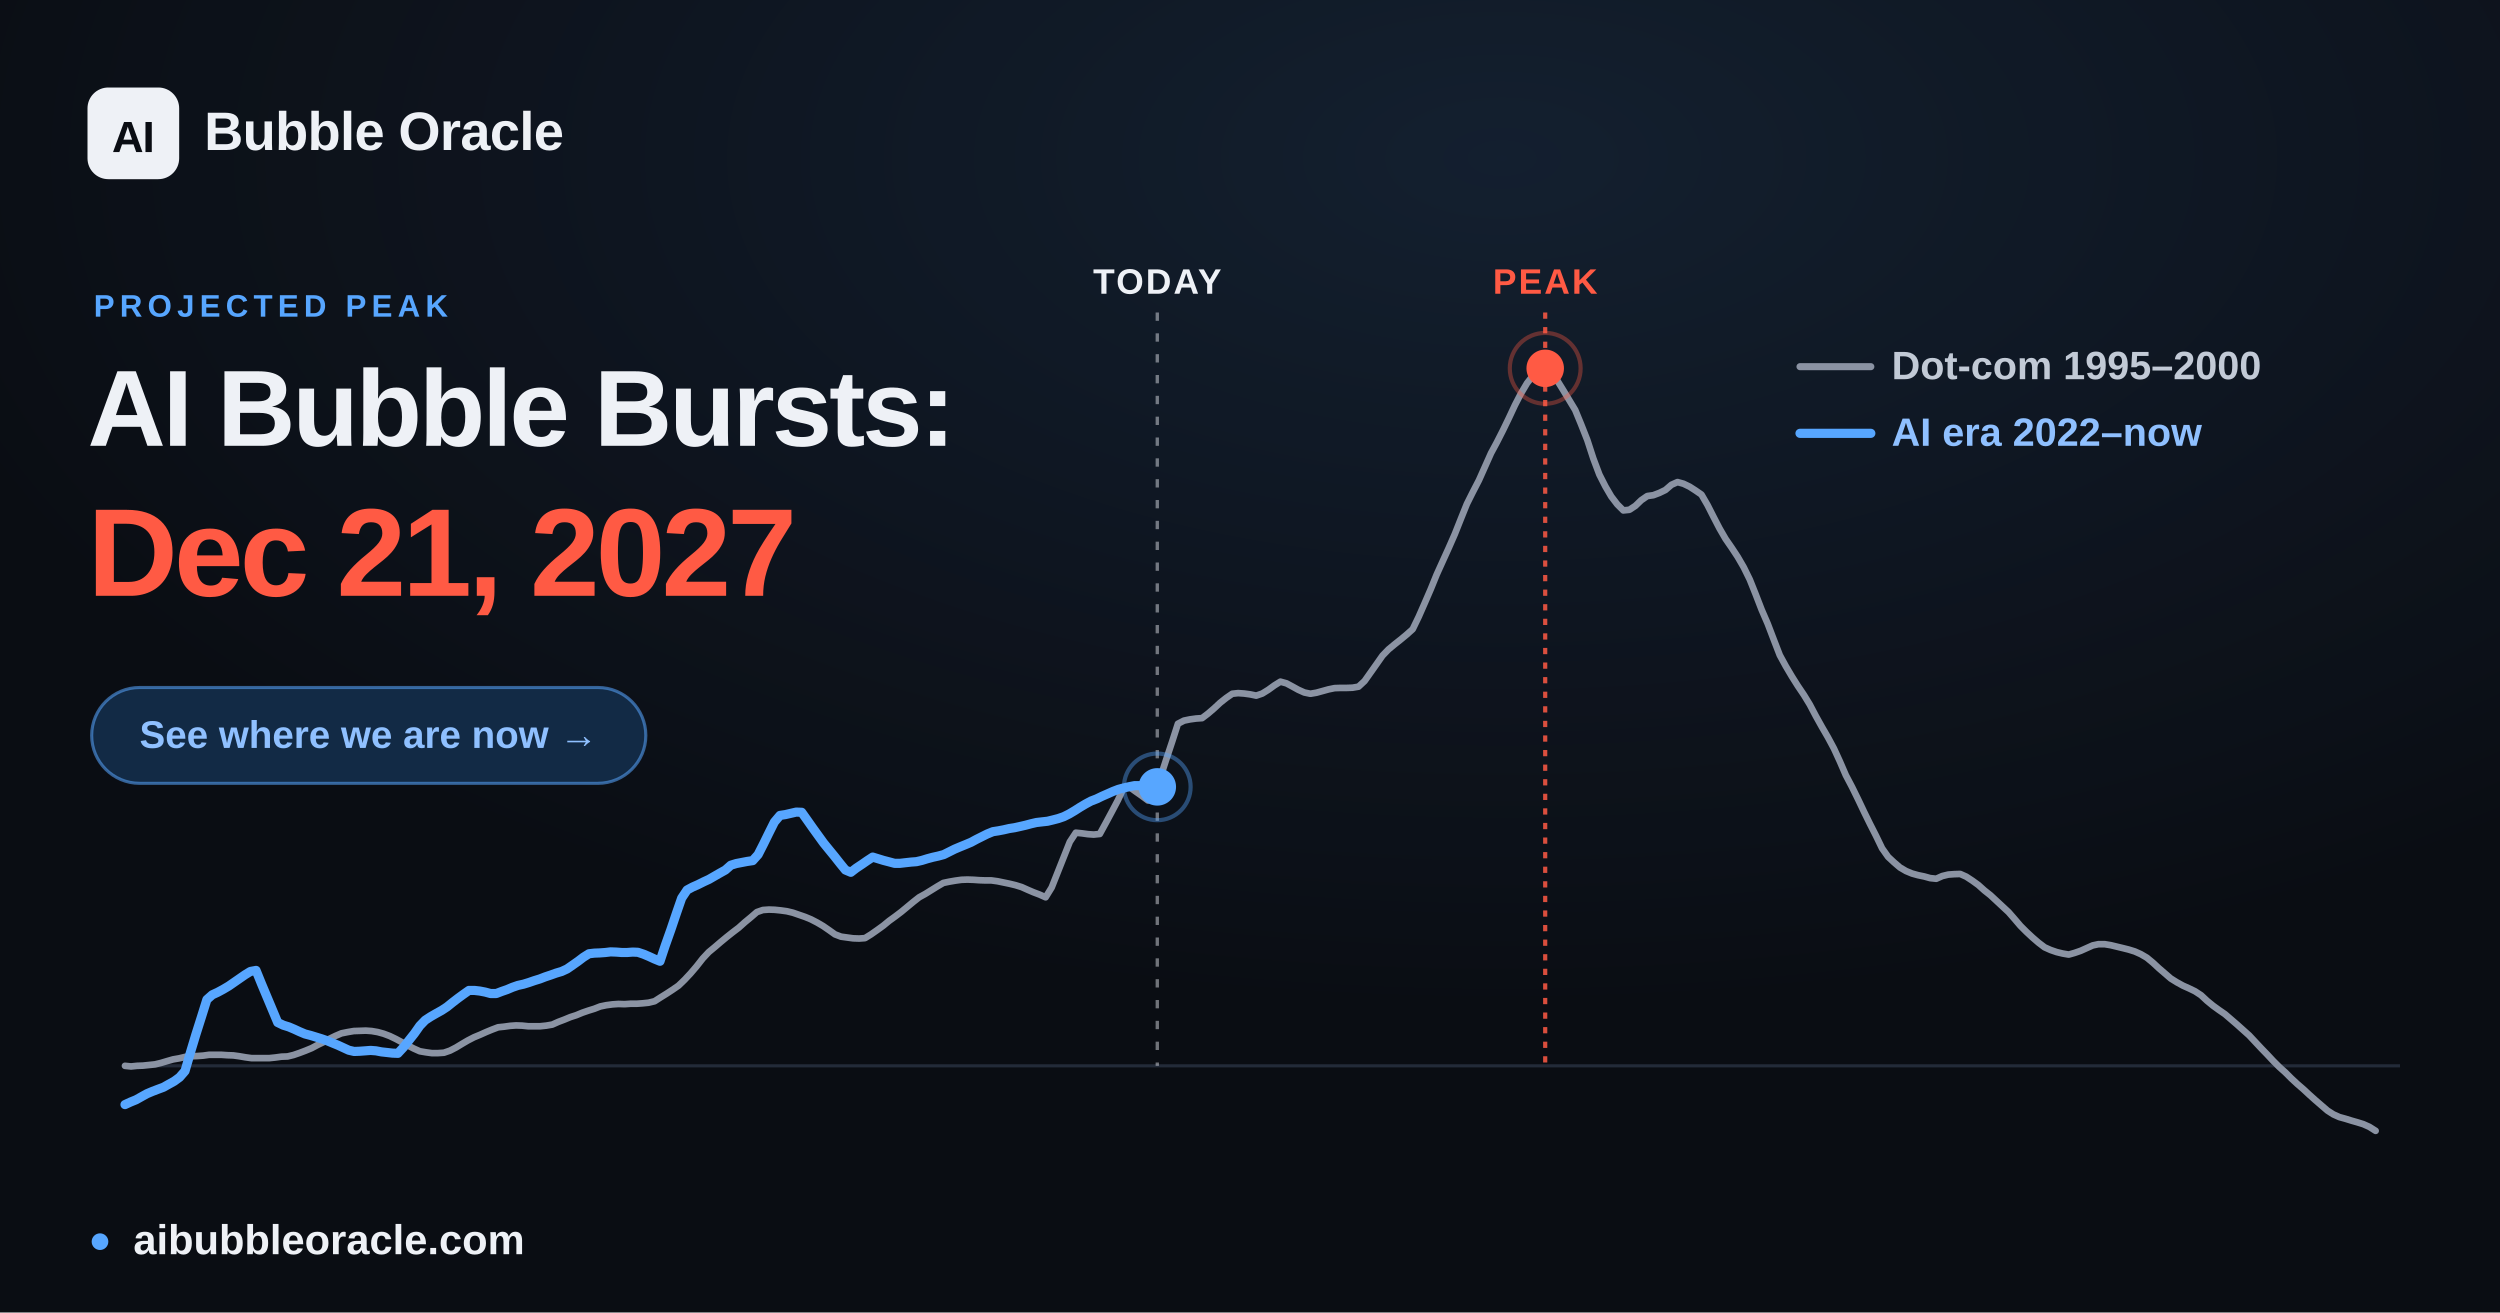
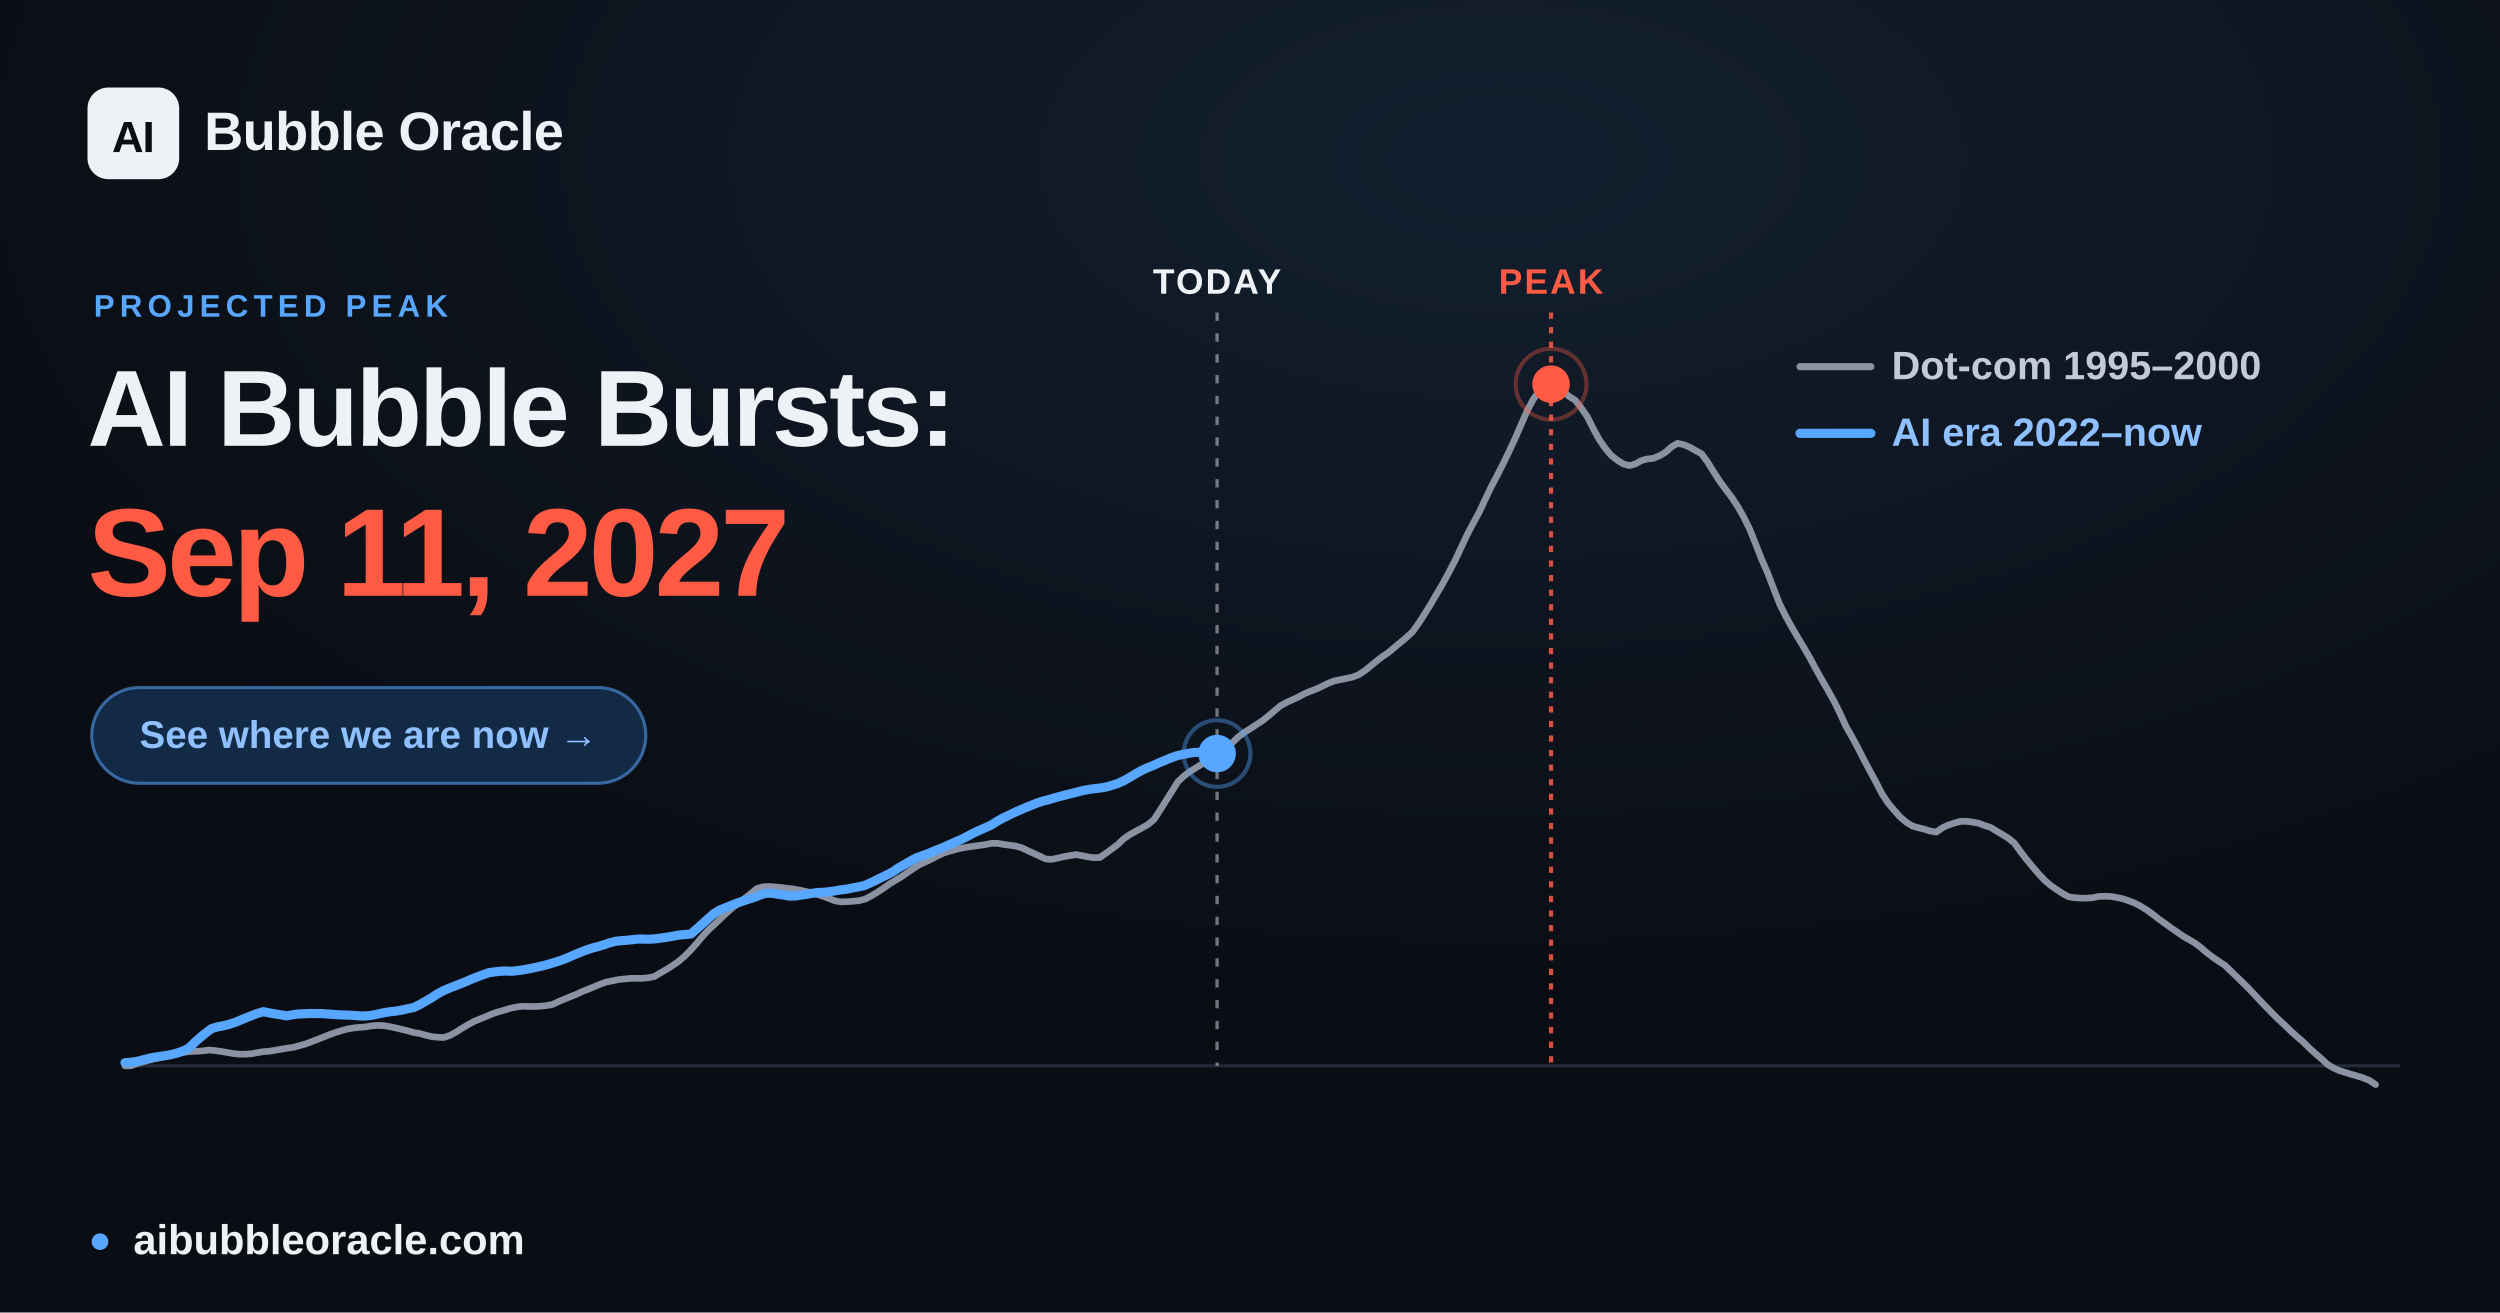
<svg xmlns="http://www.w3.org/2000/svg" width="1200" height="630" viewBox="0 0 1200 630" font-family="Arial, 'Liberation Sans', 'DejaVu Sans', sans-serif">
  <defs>
    <radialGradient id="glow" cx="60%" cy="12%" r="65%">
      <stop offset="0" stop-color="#57a6ff" stop-opacity="0.12" />
      <stop offset="1" stop-color="#57a6ff" stop-opacity="0" />
    </radialGradient>
  </defs>
  <rect width="1200" height="630" fill="#0a0d13" />
  <rect width="1200" height="630" fill="url(#glow)" />
  <line x1="60.0" y1="511.6" x2="1152.0" y2="511.6" stroke="#232b39" stroke-width="1.5" />
-   <line x1="555.5" y1="150" x2="555.5" y2="511.6" stroke="#eef1f6" stroke-opacity="0.45" stroke-width="1.6" stroke-dasharray="4 6" />
-   <text x="555.5" y="141" text-anchor="middle" font-size="17" font-weight="700" fill="#eef1f6" letter-spacing="1">TODAY</text>
-   <line x1="741.7" y1="150" x2="741.7" y2="511.6" stroke="#ff5a44" stroke-opacity="0.85" stroke-width="2" stroke-dasharray="3 4" />
-   <text x="741.7" y="141" text-anchor="middle" font-size="17" font-weight="700" fill="#ff5a44" letter-spacing="1">PEAK</text>
-   <polyline points="60.0,511.6 62.9,511.9 65.8,511.6 68.6,511.5 71.5,511.2 74.4,510.9 77.3,510.2 80.3,509.3 83.1,508.5 86.0,508.0 88.9,507.3 91.8,507.0 94.6,506.9 97.5,506.7 100.4,506.3 103.3,506.3 106.2,506.3 109.1,506.5 112.0,506.6 114.9,507.0 117.8,507.5 120.7,507.9 123.5,507.9 126.4,507.9 129.3,507.9 132.2,507.6 135.1,507.2 138.0,507.1 140.9,506.4 143.8,505.4 146.7,504.3 149.6,503.1 152.4,501.6 155.3,500.2 158.2,498.6 161.1,497.2 163.9,496.0 166.9,495.4 169.8,494.9 172.7,494.8 175.6,494.7 178.4,494.9 181.3,495.4 184.2,496.2 187.1,497.3 190.0,498.7 192.8,500.2 195.7,501.8 198.6,503.3 201.5,504.6 204.4,505.1 207.3,505.5 210.2,505.5 213.1,505.3 216.0,504.3 218.9,502.8 221.7,501.1 224.6,499.4 227.5,497.9 230.4,496.7 233.3,495.4 236.2,494.2 239.1,493.1 242.0,492.8 244.9,492.4 247.7,492.2 250.6,492.3 253.5,492.6 256.4,492.6 259.3,492.6 262.2,492.3 265.1,491.8 268.0,490.5 270.9,489.4 273.8,488.2 276.6,487.3 279.5,486.1 282.4,485.1 285.3,484.2 288.1,483.1 291.0,482.5 294.0,482.1 296.9,481.9 299.8,482.0 302.6,481.8 305.5,481.8 308.4,481.6 311.3,481.3 314.2,480.6 317.0,478.8 319.9,477.0 322.8,475.1 325.7,473.1 328.6,470.3 331.5,467.2 334.4,463.8 337.3,460.1 340.2,457.0 343.1,454.6 345.9,452.2 348.8,449.8 351.7,447.5 354.6,445.3 357.5,442.7 360.4,440.3 363.3,437.8 366.2,436.8 369.1,436.6 371.9,436.7 374.8,437.0 377.7,437.4 380.6,438.1 383.5,439.1 386.4,440.1 389.3,441.3 392.2,442.8 395.1,444.5 398.0,446.5 400.8,448.5 403.7,449.6 406.6,450.0 409.5,450.4 412.4,450.5 415.2,450.3 418.1,448.5 421.1,446.4 424.0,444.3 426.8,442.0 429.7,439.9 432.6,437.7 435.5,435.3 438.4,432.9 441.2,430.7 444.1,429.1 447.0,427.3 449.9,425.5 452.8,423.8 455.7,423.2 458.6,422.7 461.5,422.3 464.4,422.2 467.3,422.3 470.1,422.5 473.0,422.6 475.9,422.6 478.8,423.0 481.7,423.6 484.6,424.2 487.5,424.9 490.4,425.8 493.3,427.1 496.1,428.3 499.0,429.4 501.9,430.7 504.8,426.0 507.7,418.7 510.6,411.4 513.5,404.1 516.4,399.7 519.3,400.0 522.2,400.4 525.0,400.6 527.9,400.3 530.8,395.0 533.7,389.6 536.6,384.1 539.4,378.1 542.3,377.9 545.2,380.0 548.2,382.1 551.0,384.2 553.9,382.3 556.8,373.7 559.7,364.8 562.6,356.1 565.4,347.4 568.3,345.9 571.2,345.3 574.1,344.9 577.0,344.7 579.9,342.5 582.8,340.0 585.7,337.3 588.6,335.0 591.5,333.0 594.3,332.7 597.2,332.9 600.1,333.3 603.0,333.9 605.9,332.9 608.8,331.1 611.7,329.0 614.6,327.2 617.5,328.0 620.3,329.5 623.2,331.1 626.1,332.4 629.0,333.0 631.9,332.5 634.8,331.7 637.7,330.9 640.6,330.3 643.5,330.2 646.4,330.2 649.2,330.1 652.1,329.6 655.0,326.9 657.9,322.8 660.8,318.7 663.6,314.7 666.5,311.7 669.4,309.3 672.3,307.0 675.2,304.6 678.1,302.0 681.0,296.0 683.9,289.4 686.8,282.7 689.6,275.8 692.5,269.4 695.4,263.0 698.3,256.4 701.2,249.1 704.1,241.9 707.0,236.1 709.9,230.5 712.8,224.0 715.7,217.5 718.5,212.3 721.4,206.6 724.3,200.6 727.2,194.4 730.1,188.8 733.0,183.9 735.9,180.2 738.8,178.0 741.7,176.8 744.5,178.9 747.4,182.5 750.3,187.2 753.2,192.0 756.1,196.8 758.9,203.6 761.9,211.2 764.8,220.1 767.7,227.8 770.6,233.5 773.4,238.3 776.3,242.1 779.2,245.0 782.1,244.7 785.0,242.8 787.8,240.1 790.7,238.1 793.6,237.7 796.5,236.6 799.4,235.2 802.3,232.7 805.2,231.4 808.1,232.2 811.0,233.6 813.8,235.4 816.7,237.4 819.6,242.4 822.5,248.1 825.4,253.7 828.3,258.7 831.2,262.9 834.1,267.3 837.0,272.3 839.9,278.2 842.7,285.2 845.6,292.7 848.5,299.4 851.4,307.0 854.3,314.5 857.2,319.8 860.1,324.7 863.0,329.3 865.9,333.6 868.7,338.2 871.6,343.7 874.5,348.9 877.4,353.9 880.3,359.3 883.1,365.4 886.0,372.1 889.0,377.8 891.9,383.7 894.8,389.8 897.6,395.5 900.5,401.2 903.4,407.2 906.3,411.3 909.2,414.0 912.0,416.4 914.9,418.1 917.8,419.3 920.7,420.1 923.6,420.7 926.5,421.5 929.4,421.8 932.3,420.5 935.2,419.8 938.0,419.6 940.9,419.5 943.8,420.8 946.7,422.7 949.6,424.8 952.5,427.4 955.4,429.7 958.3,432.4 961.2,435.1 964.1,437.8 966.9,441.0 969.8,444.4 972.7,447.3 975.6,450.0 978.5,452.5 981.4,454.7 984.3,456.0 987.2,457.0 990.1,457.7 993.0,458.2 995.8,457.4 998.7,456.4 1001.6,455.1 1004.5,453.8 1007.3,453.2 1010.2,453.2 1013.2,453.7 1016.1,454.4 1019.0,455.1 1021.8,455.8 1024.7,456.7 1027.6,458.0 1030.5,459.7 1033.4,462.1 1036.2,464.7 1039.1,467.2 1042.0,469.7 1044.9,471.5 1047.8,473.1 1050.7,474.4 1053.6,475.8 1056.5,477.7 1059.4,480.4 1062.2,482.7 1065.1,484.8 1068.0,486.8 1070.9,489.3 1073.8,491.8 1076.7,494.4 1079.6,497.0 1082.5,500.1 1085.4,503.2 1088.3,506.2 1091.1,509.2 1094.0,512.1 1096.9,514.7 1099.8,517.6 1102.7,520.3 1105.6,522.8 1108.5,525.5 1111.4,528.1 1114.3,530.6 1117.2,533.1 1120.0,534.9 1122.9,536.2 1125.8,537.0 1128.7,537.9 1131.5,538.7 1134.4,539.6 1137.3,540.9 1140.3,542.8" fill="none" stroke="#8b93a3" stroke-width="3.2" stroke-linejoin="round" stroke-linecap="round" />
-   <polyline points="60.0,530.2 62.6,529.0 65.3,527.9 67.8,526.5 70.5,525.0 73.1,523.9 75.7,522.9 78.4,521.9 80.9,520.5 83.6,519.0 86.2,517.1 88.8,514.1 91.4,505.2 94.0,496.6 96.7,488.1 99.3,479.8 101.9,477.5 104.5,476.3 107.1,474.9 109.8,473.3 112.4,471.5 115.0,469.7 117.6,467.9 120.2,466.3 122.9,465.8 125.5,472.2 128.1,478.4 130.7,484.6 133.3,490.8 136.0,492.1 138.6,492.9 141.2,494.0 143.8,495.2 146.4,496.3 149.1,497.0 151.7,497.8 154.3,498.6 156.9,499.5 159.5,500.6 162.2,501.7 164.8,502.9 167.4,504.1 170.0,504.7 172.6,504.6 175.3,504.4 177.9,504.2 180.5,504.4 183.1,504.9 185.8,505.2 188.4,505.5 191.0,505.6 193.6,502.8 196.2,499.5 198.9,496.1 201.5,492.4 204.1,489.7 206.7,488.0 209.3,486.5 212.0,485.0 214.6,483.3 217.2,481.2 219.8,479.2 222.4,477.3 225.1,475.4 227.7,475.4 230.3,475.7 232.9,476.2 235.5,476.9 238.2,476.9 240.8,475.9 243.4,475.0 246.0,473.9 248.6,473.0 251.3,472.4 253.9,471.6 256.5,470.7 259.1,469.9 261.7,468.9 264.4,468.0 266.9,467.1 269.6,466.3 272.2,465.1 274.8,463.3 277.5,461.4 280.0,459.5 282.7,457.8 285.3,457.5 287.9,457.4 290.6,457.2 293.1,456.9 295.8,457.0 298.4,457.2 301.0,457.2 303.7,457.0 306.2,457.1 308.9,458.0 311.5,459.1 314.1,460.3 316.8,461.4 319.3,453.9 322.0,446.3 324.6,438.6 327.2,431.1 329.8,427.2 332.4,425.8 335.1,424.6 337.7,423.3 340.3,422.1 342.9,420.6 345.5,419.1 348.2,417.6 350.8,415.3 353.4,414.5 356.0,414.0 358.6,413.5 361.3,413.1 363.9,410.2 366.5,405.1 369.1,399.8 371.7,394.6 374.4,391.4 377.0,391.0 379.6,390.4 382.2,389.8 384.8,389.9 387.5,393.7 390.1,397.4 392.7,401.0 395.3,404.6 397.9,407.8 400.6,411.1 403.2,414.4 405.8,417.6 408.4,418.7 411.0,416.7 413.7,414.9 416.3,413.1 418.9,411.4 421.5,412.2 424.1,413.0 426.8,413.7 429.4,414.4 432.0,414.4 434.6,414.1 437.3,413.8 439.9,413.6 442.5,413.0 445.1,412.2 447.7,411.5 450.4,410.9 453.0,410.2 455.6,408.9 458.2,407.6 460.8,406.5 463.5,405.4 466.1,404.3 468.7,402.9 471.3,401.6 473.9,400.3 476.6,399.2 479.2,398.8 481.8,398.3 484.4,397.7 487.0,397.3 489.7,396.7 492.3,396.1 494.9,395.4 497.5,394.8 500.1,394.5 502.8,394.2 505.3,393.6 508.0,392.9 510.6,392.0 513.2,390.7 515.9,389.1 518.4,387.5 521.1,385.9 523.7,384.5 526.3,383.5 529.0,382.2 531.5,381.1 534.2,379.9 536.8,378.9 539.4,378.2 542.1,377.6 544.6,377.1 547.3,377.1 549.9,377.2 552.5,377.3 555.2,377.6 555.5,377.7" fill="none" stroke="#57a6ff" stroke-width="4.4" stroke-linejoin="round" stroke-linecap="round" />
-   <circle cx="555.5" cy="377.7" r="9" fill="#57a6ff" />
-   <circle cx="555.5" cy="377.7" r="16" fill="none" stroke="#57a6ff" stroke-opacity="0.4" stroke-width="2" />
-   <circle cx="741.7" cy="176.8" r="17" fill="none" stroke="#ff5a44" stroke-opacity="0.35" stroke-width="2" />
-   <circle cx="741.7" cy="176.8" r="9" fill="#ff5a44" />
+   <line x1="584.2" y1="150" x2="584.2" y2="511.6" stroke="#eef1f6" stroke-opacity="0.45" stroke-width="1.6" stroke-dasharray="4 6" />
+   <text x="584.2" y="141" text-anchor="middle" font-size="17" font-weight="700" fill="#eef1f6" letter-spacing="1">TODAY</text>
+   <line x1="744.5" y1="150" x2="744.5" y2="511.6" stroke="#ff5a44" stroke-opacity="0.85" stroke-width="2" stroke-dasharray="3 4" />
+   <text x="744.5" y="141" text-anchor="middle" font-size="17" font-weight="700" fill="#ff5a44" letter-spacing="1">PEAK</text>
+   <polyline points="60.0,511.6 62.9,511.6 65.8,510.5 68.6,509.7 71.5,508.9 74.4,508.2 77.3,507.6 80.3,506.9 83.1,506.2 86.0,505.6 88.9,505.0 91.8,504.7 94.6,504.6 97.5,504.4 100.4,504.0 103.3,504.3 106.2,504.7 109.1,505.2 112.0,505.7 114.9,506.0 117.8,506.0 120.7,505.8 123.5,505.3 126.4,504.8 129.3,504.6 132.2,504.1 135.1,503.6 138.0,503.1 140.9,502.7 143.8,501.9 146.7,501.1 149.6,500.0 152.4,498.9 155.3,497.8 158.2,496.6 161.1,495.6 163.9,494.7 166.9,493.9 169.8,493.4 172.7,493.1 175.6,492.9 178.4,492.4 181.3,492.2 184.2,492.3 187.1,492.8 190.0,493.4 192.8,494.1 195.7,494.8 198.6,495.6 201.5,496.1 204.4,496.9 207.3,497.6 210.2,497.9 213.1,498.0 216.0,497.0 218.9,495.4 221.7,493.6 224.6,491.9 227.5,490.3 230.4,489.1 233.3,487.9 236.2,486.7 239.1,485.7 242.0,484.9 244.9,484.0 247.7,483.4 250.6,483.0 253.5,483.1 256.4,483.1 259.3,483.0 262.2,482.7 265.1,482.2 268.0,480.8 270.9,479.6 273.8,478.4 276.6,477.3 279.5,475.9 282.4,474.8 285.3,473.6 288.1,472.4 291.0,471.4 294.0,470.8 296.9,470.2 299.8,469.9 302.6,469.6 305.5,469.6 308.4,469.6 311.3,469.3 314.2,468.7 317.0,467.0 319.9,465.3 322.8,463.5 325.7,461.5 328.6,459.0 331.5,456.1 334.4,452.8 337.3,449.4 340.2,446.2 343.1,443.6 345.9,440.9 348.8,438.2 351.7,435.6 354.6,433.5 357.5,431.2 360.4,428.9 363.3,426.5 366.2,425.7 369.1,425.5 371.9,425.7 374.8,426.0 377.7,426.4 380.6,426.7 383.5,427.2 386.4,427.8 389.3,428.5 392.2,429.3 395.1,430.2 398.0,431.3 400.8,432.4 403.7,432.9 406.6,432.8 409.5,432.6 412.4,432.3 415.2,431.6 418.1,430.1 421.1,428.3 424.0,426.4 426.8,424.4 429.7,422.6 432.6,420.9 435.5,418.9 438.4,416.9 441.2,415.1 444.1,413.8 447.0,412.4 449.9,410.9 452.8,409.5 455.7,408.6 458.6,407.8 461.5,407.1 464.4,406.6 467.3,406.2 470.1,405.8 473.0,405.4 475.9,404.8 478.8,404.8 481.7,405.3 484.6,405.7 487.5,406.1 490.4,406.9 493.3,408.3 496.1,409.6 499.0,410.9 501.9,412.3 504.8,412.5 507.7,411.9 510.6,411.2 513.5,410.7 516.4,410.2 519.3,410.7 522.2,411.3 525.0,411.7 527.9,411.6 530.8,409.6 533.7,407.5 536.6,405.3 539.4,402.6 542.3,400.6 545.2,399.0 548.2,397.4 551.0,395.8 553.9,393.4 556.8,388.9 559.7,384.3 562.6,379.7 565.4,375.2 568.3,372.5 571.2,370.3 574.1,368.5 577.0,366.7 579.9,364.7 582.8,362.7 585.7,360.6 588.6,358.8 591.5,356.5 594.3,353.8 597.2,351.6 600.1,349.8 603.0,347.9 605.9,346.0 608.8,343.7 611.7,341.2 614.6,338.8 617.5,337.2 620.3,335.9 623.2,334.6 626.1,333.0 629.0,331.8 631.9,330.7 634.8,329.3 637.7,327.9 640.6,326.8 643.5,326.2 646.4,325.6 649.2,325.0 652.1,323.9 655.0,322.0 657.9,319.7 660.8,317.3 663.6,315.1 666.5,313.2 669.4,310.7 672.3,308.3 675.2,305.9 678.1,303.2 681.0,299.1 683.9,294.6 686.8,289.9 689.6,285.1 692.5,280.2 695.4,274.8 698.3,269.3 701.2,263.1 704.1,256.9 707.0,251.4 709.9,246.1 712.8,239.9 715.7,233.8 718.5,228.5 721.4,222.8 724.3,216.8 727.2,210.6 730.1,203.9 733.0,197.3 735.9,191.8 738.8,187.7 741.7,184.7 744.5,184.4 747.4,185.6 750.3,187.9 753.2,190.3 756.1,192.1 758.9,195.7 761.9,200.0 764.8,205.8 767.7,211.1 770.6,215.3 773.4,218.6 776.3,220.9 779.2,222.7 782.1,223.5 785.0,222.7 787.8,221.1 790.7,220.3 793.6,220.0 796.5,218.8 799.4,217.1 802.3,214.5 805.2,212.8 808.1,213.4 811.0,214.6 813.8,216.2 816.7,217.8 819.6,221.7 822.5,226.4 825.4,230.9 828.3,234.9 831.2,238.7 834.1,243.1 837.0,248.2 839.9,254.1 842.7,261.1 845.6,268.5 848.5,275.1 851.4,282.7 854.3,290.1 857.2,295.9 860.1,301.1 863.0,306.1 865.9,310.9 868.7,315.7 871.6,321.1 874.5,326.3 877.4,331.3 880.3,336.5 883.1,342.2 886.0,348.5 889.0,353.8 891.9,359.2 894.8,364.9 897.6,370.1 900.5,375.5 903.4,381.1 906.3,385.5 909.2,388.9 912.0,392.1 914.9,394.6 917.8,396.4 920.7,397.3 923.6,398.0 926.5,398.9 929.4,399.4 932.3,397.4 935.2,396.0 938.0,395.1 940.9,394.3 943.8,394.2 946.7,394.6 949.6,395.1 952.5,396.2 955.4,397.1 958.3,398.9 961.2,400.6 964.1,402.4 966.9,404.7 969.8,408.7 972.7,412.5 975.6,416.0 978.5,419.4 981.4,422.5 984.3,425.0 987.2,427.0 990.1,428.9 993.0,430.5 995.8,430.9 998.7,431.1 1001.6,431.1 1004.5,430.9 1007.3,430.3 1010.2,430.2 1013.2,430.3 1016.1,430.8 1019.0,431.4 1021.8,432.4 1024.7,433.5 1027.6,435.0 1030.5,436.8 1033.4,438.9 1036.2,441.1 1039.1,443.2 1042.0,445.3 1044.9,447.3 1047.8,449.3 1050.7,451.0 1053.6,452.7 1056.5,454.9 1059.4,457.4 1062.2,459.5 1065.1,461.5 1068.0,463.4 1070.9,466.2 1073.8,469.0 1076.7,471.8 1079.6,474.7 1082.5,477.8 1085.4,480.9 1088.3,483.9 1091.1,486.8 1094.0,489.6 1096.9,492.3 1099.8,495.1 1102.7,497.7 1105.6,500.2 1108.5,503.1 1111.4,505.7 1114.3,508.2 1117.2,510.9 1120.0,512.6 1122.9,513.9 1125.8,514.8 1128.7,515.7 1131.5,516.5 1134.4,517.4 1137.3,518.6 1140.3,520.6" fill="none" stroke="#8b93a3" stroke-width="3.2" stroke-linejoin="round" stroke-linecap="round" />
+   <polyline points="60.0,510.1 62.8,509.9 65.6,509.5 68.3,508.8 71.1,508.1 73.9,507.5 76.6,507.1 79.4,506.7 82.2,506.2 84.9,505.5 87.7,504.5 90.5,503.2 93.2,500.6 96.0,498.1 98.8,495.8 101.6,493.7 104.4,492.9 107.1,492.4 109.9,491.7 112.7,490.8 115.4,489.7 118.2,488.5 121.0,487.4 123.7,486.4 126.5,485.6 129.3,486.2 132.1,486.7 134.8,487.1 137.6,487.6 140.4,487.1 143.2,486.7 146.0,486.6 148.7,486.5 151.5,486.5 154.2,486.5 157.0,486.7 159.8,486.9 162.5,487.1 165.3,487.2 168.1,487.3 170.9,487.5 173.6,487.7 176.4,487.6 179.2,487.2 182.0,486.6 184.8,486.0 187.5,485.6 190.3,485.3 193.0,484.8 195.8,484.2 198.6,483.6 201.3,482.3 204.1,480.7 206.9,479.1 209.7,477.2 212.5,475.7 215.2,474.5 218.0,473.4 220.8,472.3 223.6,471.2 226.3,470.0 229.1,468.9 231.8,467.9 234.6,466.9 237.4,466.5 240.1,466.2 242.9,466.1 245.7,466.2 248.5,465.9 251.3,465.5 254.0,465.0 256.8,464.4 259.6,463.8 262.4,463.1 265.1,462.3 267.9,461.4 270.6,460.5 273.4,459.3 276.2,458.1 278.9,457.0 281.7,455.9 284.5,455.0 287.3,454.3 290.1,453.4 292.8,452.5 295.6,451.8 298.4,451.5 301.2,451.3 303.9,451.0 306.7,450.7 309.4,450.8 312.2,450.8 315.0,450.6 317.8,450.2 320.5,449.8 323.3,449.3 326.1,448.8 328.9,448.6 331.7,448.3 334.4,445.9 337.2,443.4 340.0,440.9 342.7,438.5 345.5,436.8 348.2,435.7 351.0,434.6 353.8,433.5 356.6,432.5 359.3,431.6 362.1,430.7 364.9,429.6 367.7,428.7 370.5,428.8 373.2,429.2 376.0,429.6 378.8,430.1 381.5,430.1 384.3,429.7 387.0,429.3 389.8,428.8 392.6,428.4 395.4,428.3 398.2,428.0 400.9,427.6 403.7,427.1 406.5,426.8 409.3,426.2 412.0,425.7 414.8,425.1 417.6,423.9 420.3,422.6 423.1,421.2 425.8,419.9 428.6,418.4 431.4,416.5 434.2,414.9 437.0,413.3 439.7,411.8 442.5,410.8 445.3,409.8 448.1,408.6 450.9,407.5 453.6,406.4 456.4,405.1 459.1,403.9 461.9,402.7 464.6,401.3 467.4,399.8 470.2,398.5 473.0,397.3 475.8,396.0 478.5,394.3 481.3,392.7 484.1,391.4 486.9,390.0 489.7,388.8 492.4,387.6 495.2,386.5 497.9,385.4 500.7,384.5 503.5,383.8 506.2,383.0 509.0,382.2 511.8,381.5 514.6,380.8 517.4,380.1 520.1,379.4 522.9,378.9 525.7,378.5 528.5,378.2 531.2,377.7 534.0,376.9 536.7,376.0 539.5,374.7 542.3,373.1 545.0,371.5 547.8,369.9 550.6,368.6 553.4,367.5 556.2,366.2 558.9,365.1 561.7,363.9 564.5,362.9 567.3,362.2 570.0,361.7 572.8,361.2 575.5,361.1 578.3,361.2 581.1,361.3 583.9,361.6 584.2,361.7" fill="none" stroke="#57a6ff" stroke-width="4.4" stroke-linejoin="round" stroke-linecap="round" />
+   <circle cx="584.2" cy="361.7" r="9" fill="#57a6ff" />
+   <circle cx="584.2" cy="361.7" r="16" fill="none" stroke="#57a6ff" stroke-opacity="0.4" stroke-width="2" />
+   <circle cx="744.5" cy="184.4" r="17" fill="none" stroke="#ff5a44" stroke-opacity="0.35" stroke-width="2" />
+   <circle cx="744.5" cy="184.4" r="9" fill="#ff5a44" />
  <g font-size="19" font-weight="600">
    <line x1="864" y1="176" x2="898" y2="176" stroke="#8b93a3" stroke-width="3.4" stroke-linecap="round" />
    <text x="908" y="182" fill="#c2cad6">Dot-com  1995–2000</text>
    <line x1="864" y1="208" x2="898" y2="208" stroke="#57a6ff" stroke-width="4.4" stroke-linecap="round" />
    <text x="908" y="214" fill="#8fc0ff">AI era  2022–now</text>
  </g>
  <rect x="42" y="42" width="44" height="44" rx="10" fill="#eef1f6" />
  <text x="64" y="73" text-anchor="middle" font-size="21" font-weight="800" fill="#0a0d13" letter-spacing="-0.5">AI</text>
  <text x="98" y="72" font-size="26" font-weight="700" fill="#eef1f6" letter-spacing="-0.3">Bubble Oracle</text>
  <text x="45" y="152" font-size="15" font-weight="700" fill="#57a6ff" letter-spacing="2.5">PROJECTED PEAK</text>
  <text x="42" y="214" font-size="52" font-weight="800" fill="#eef1f6" letter-spacing="-1.4">AI Bubble Bursts:</text>
-   <text x="42" y="286" font-size="60" font-weight="800" fill="#ff5a44" letter-spacing="-1.8">Dec 21, 2027</text>
+   <text x="42" y="286" font-size="60" font-weight="800" fill="#ff5a44" letter-spacing="-1.8">Sep 11, 2027</text>
  <rect x="44" y="330" width="266" height="46" rx="23" fill="#122a45" stroke="#57a6ff" stroke-opacity="0.55" stroke-width="1.5" />
  <text x="177" y="359" text-anchor="middle" font-size="18.5" font-weight="700" fill="#8fc0ff">See where we are now  →</text>
  <circle cx="48" cy="596" r="4" fill="#57a6ff" />
  <text x="64" y="602" font-size="20" font-weight="600" fill="#eef1f6">aibubbleoracle.com</text>
</svg>
